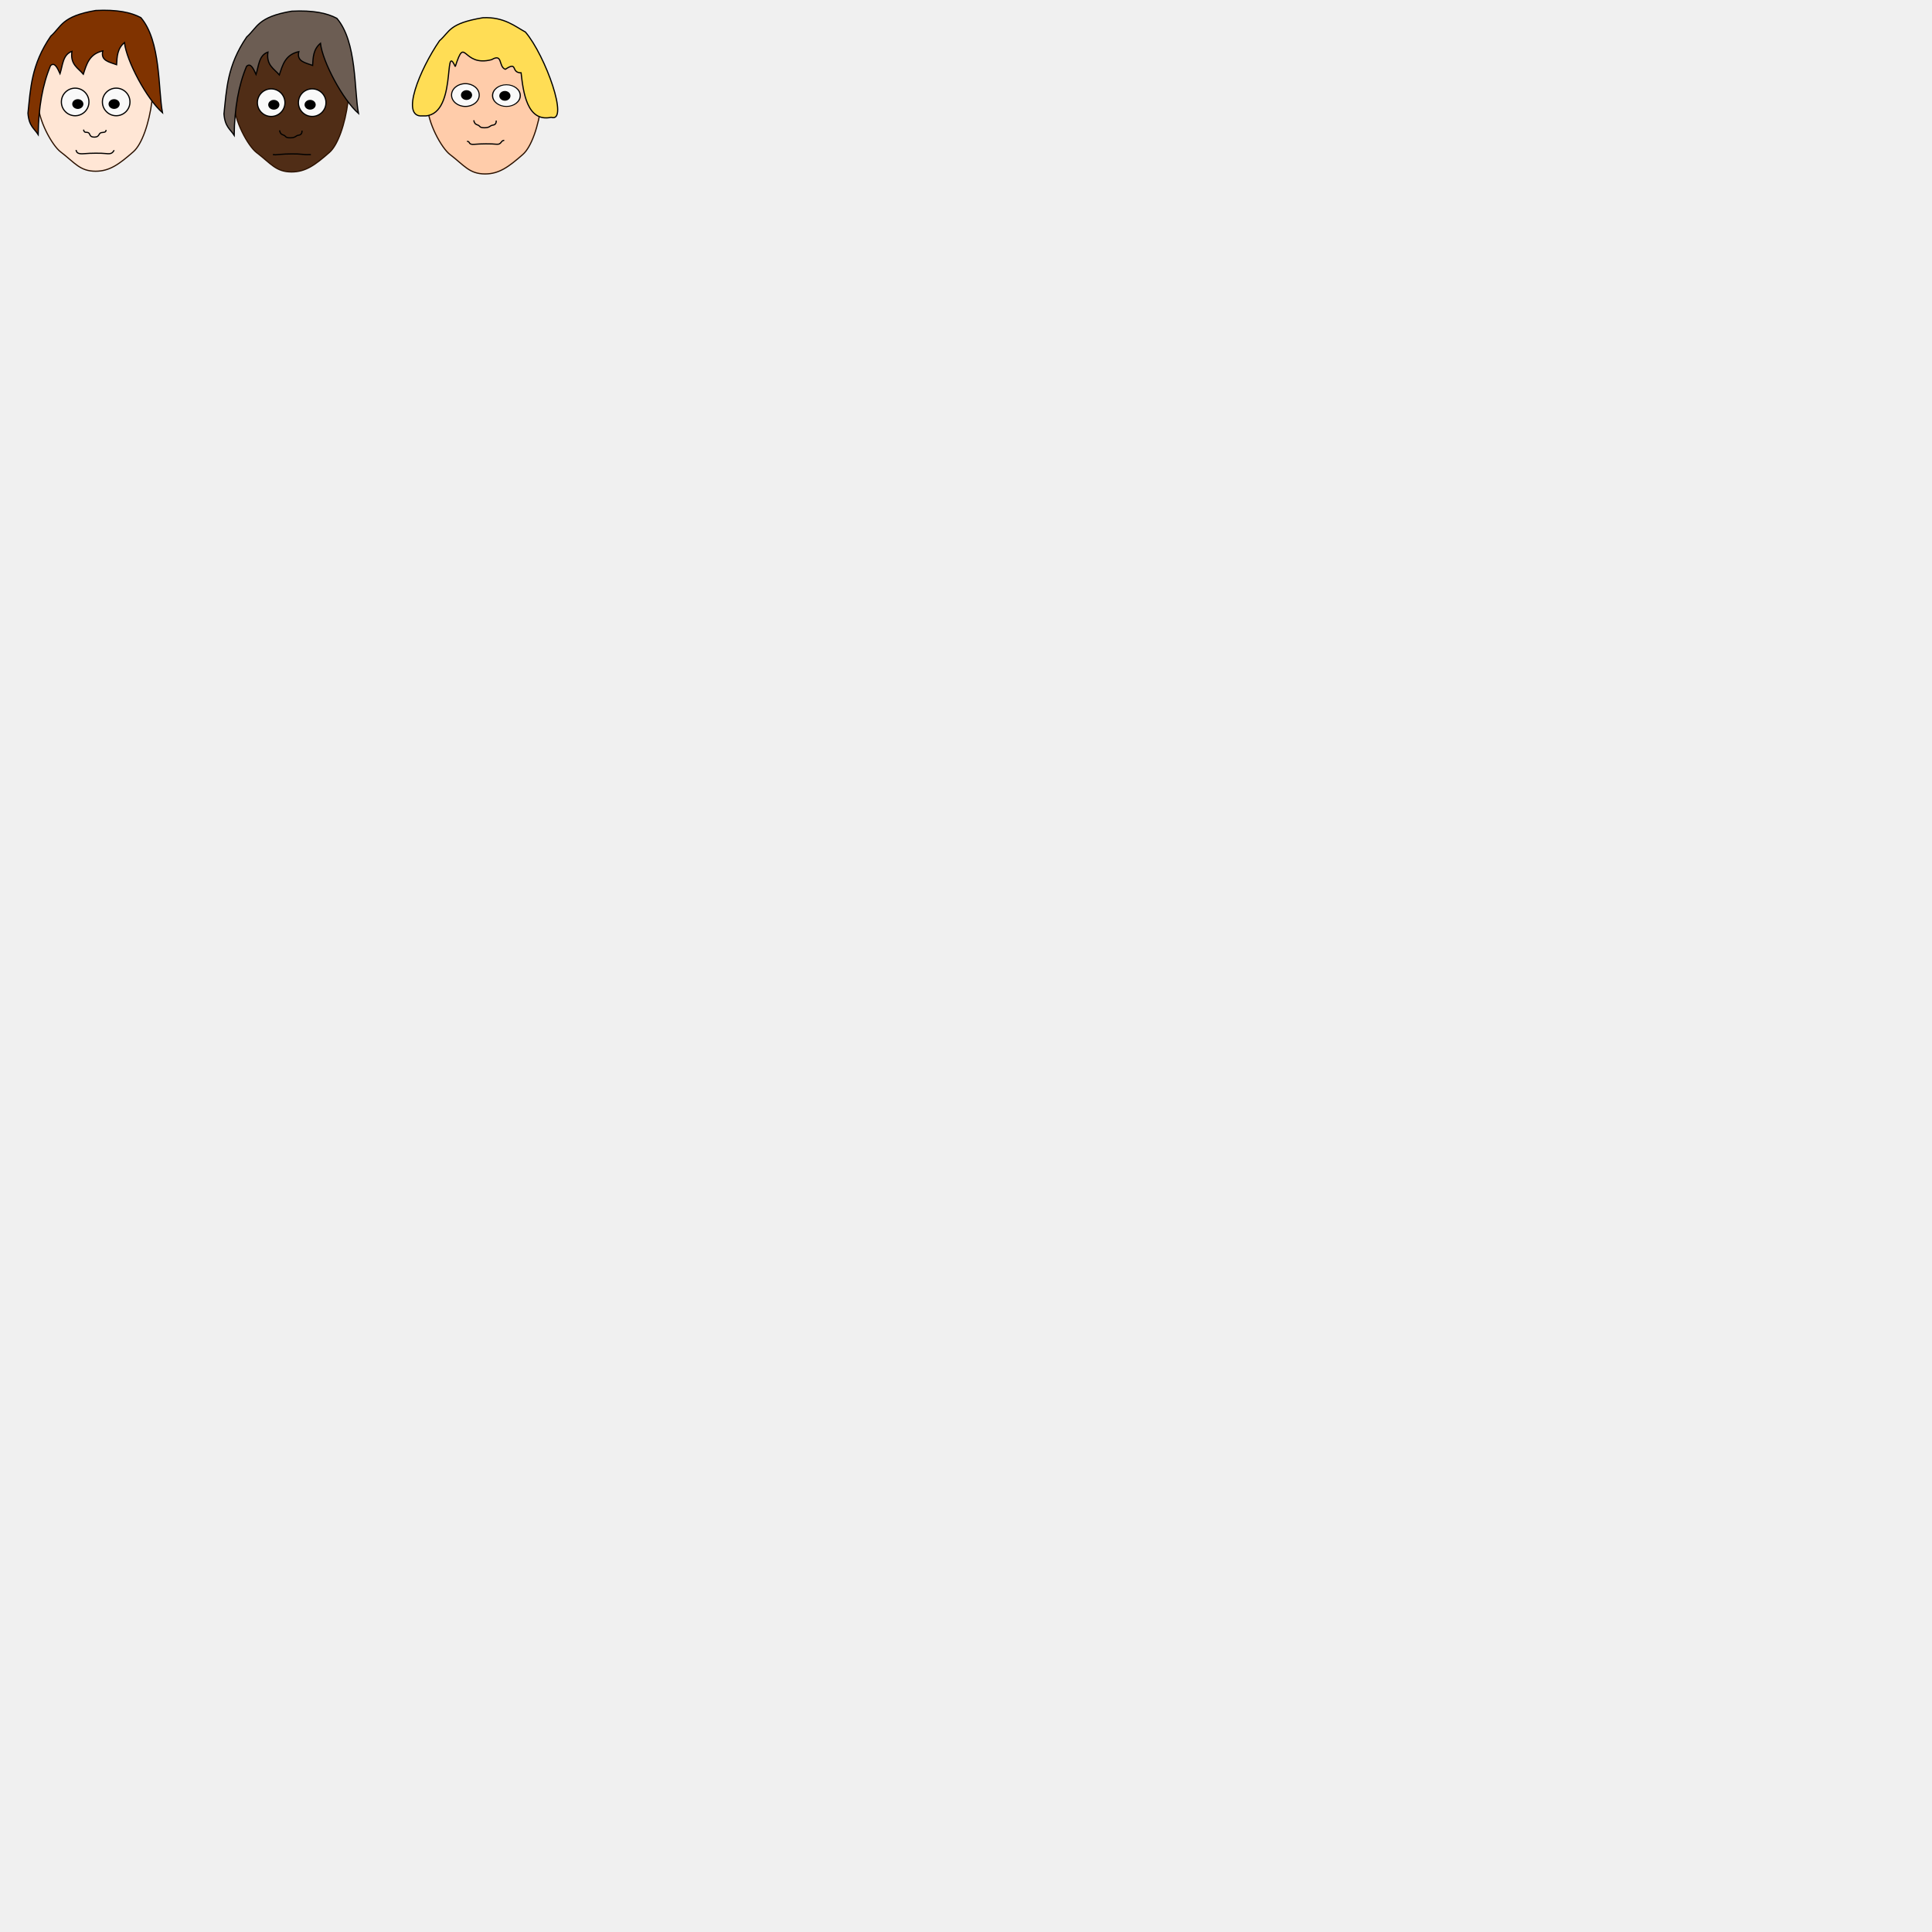
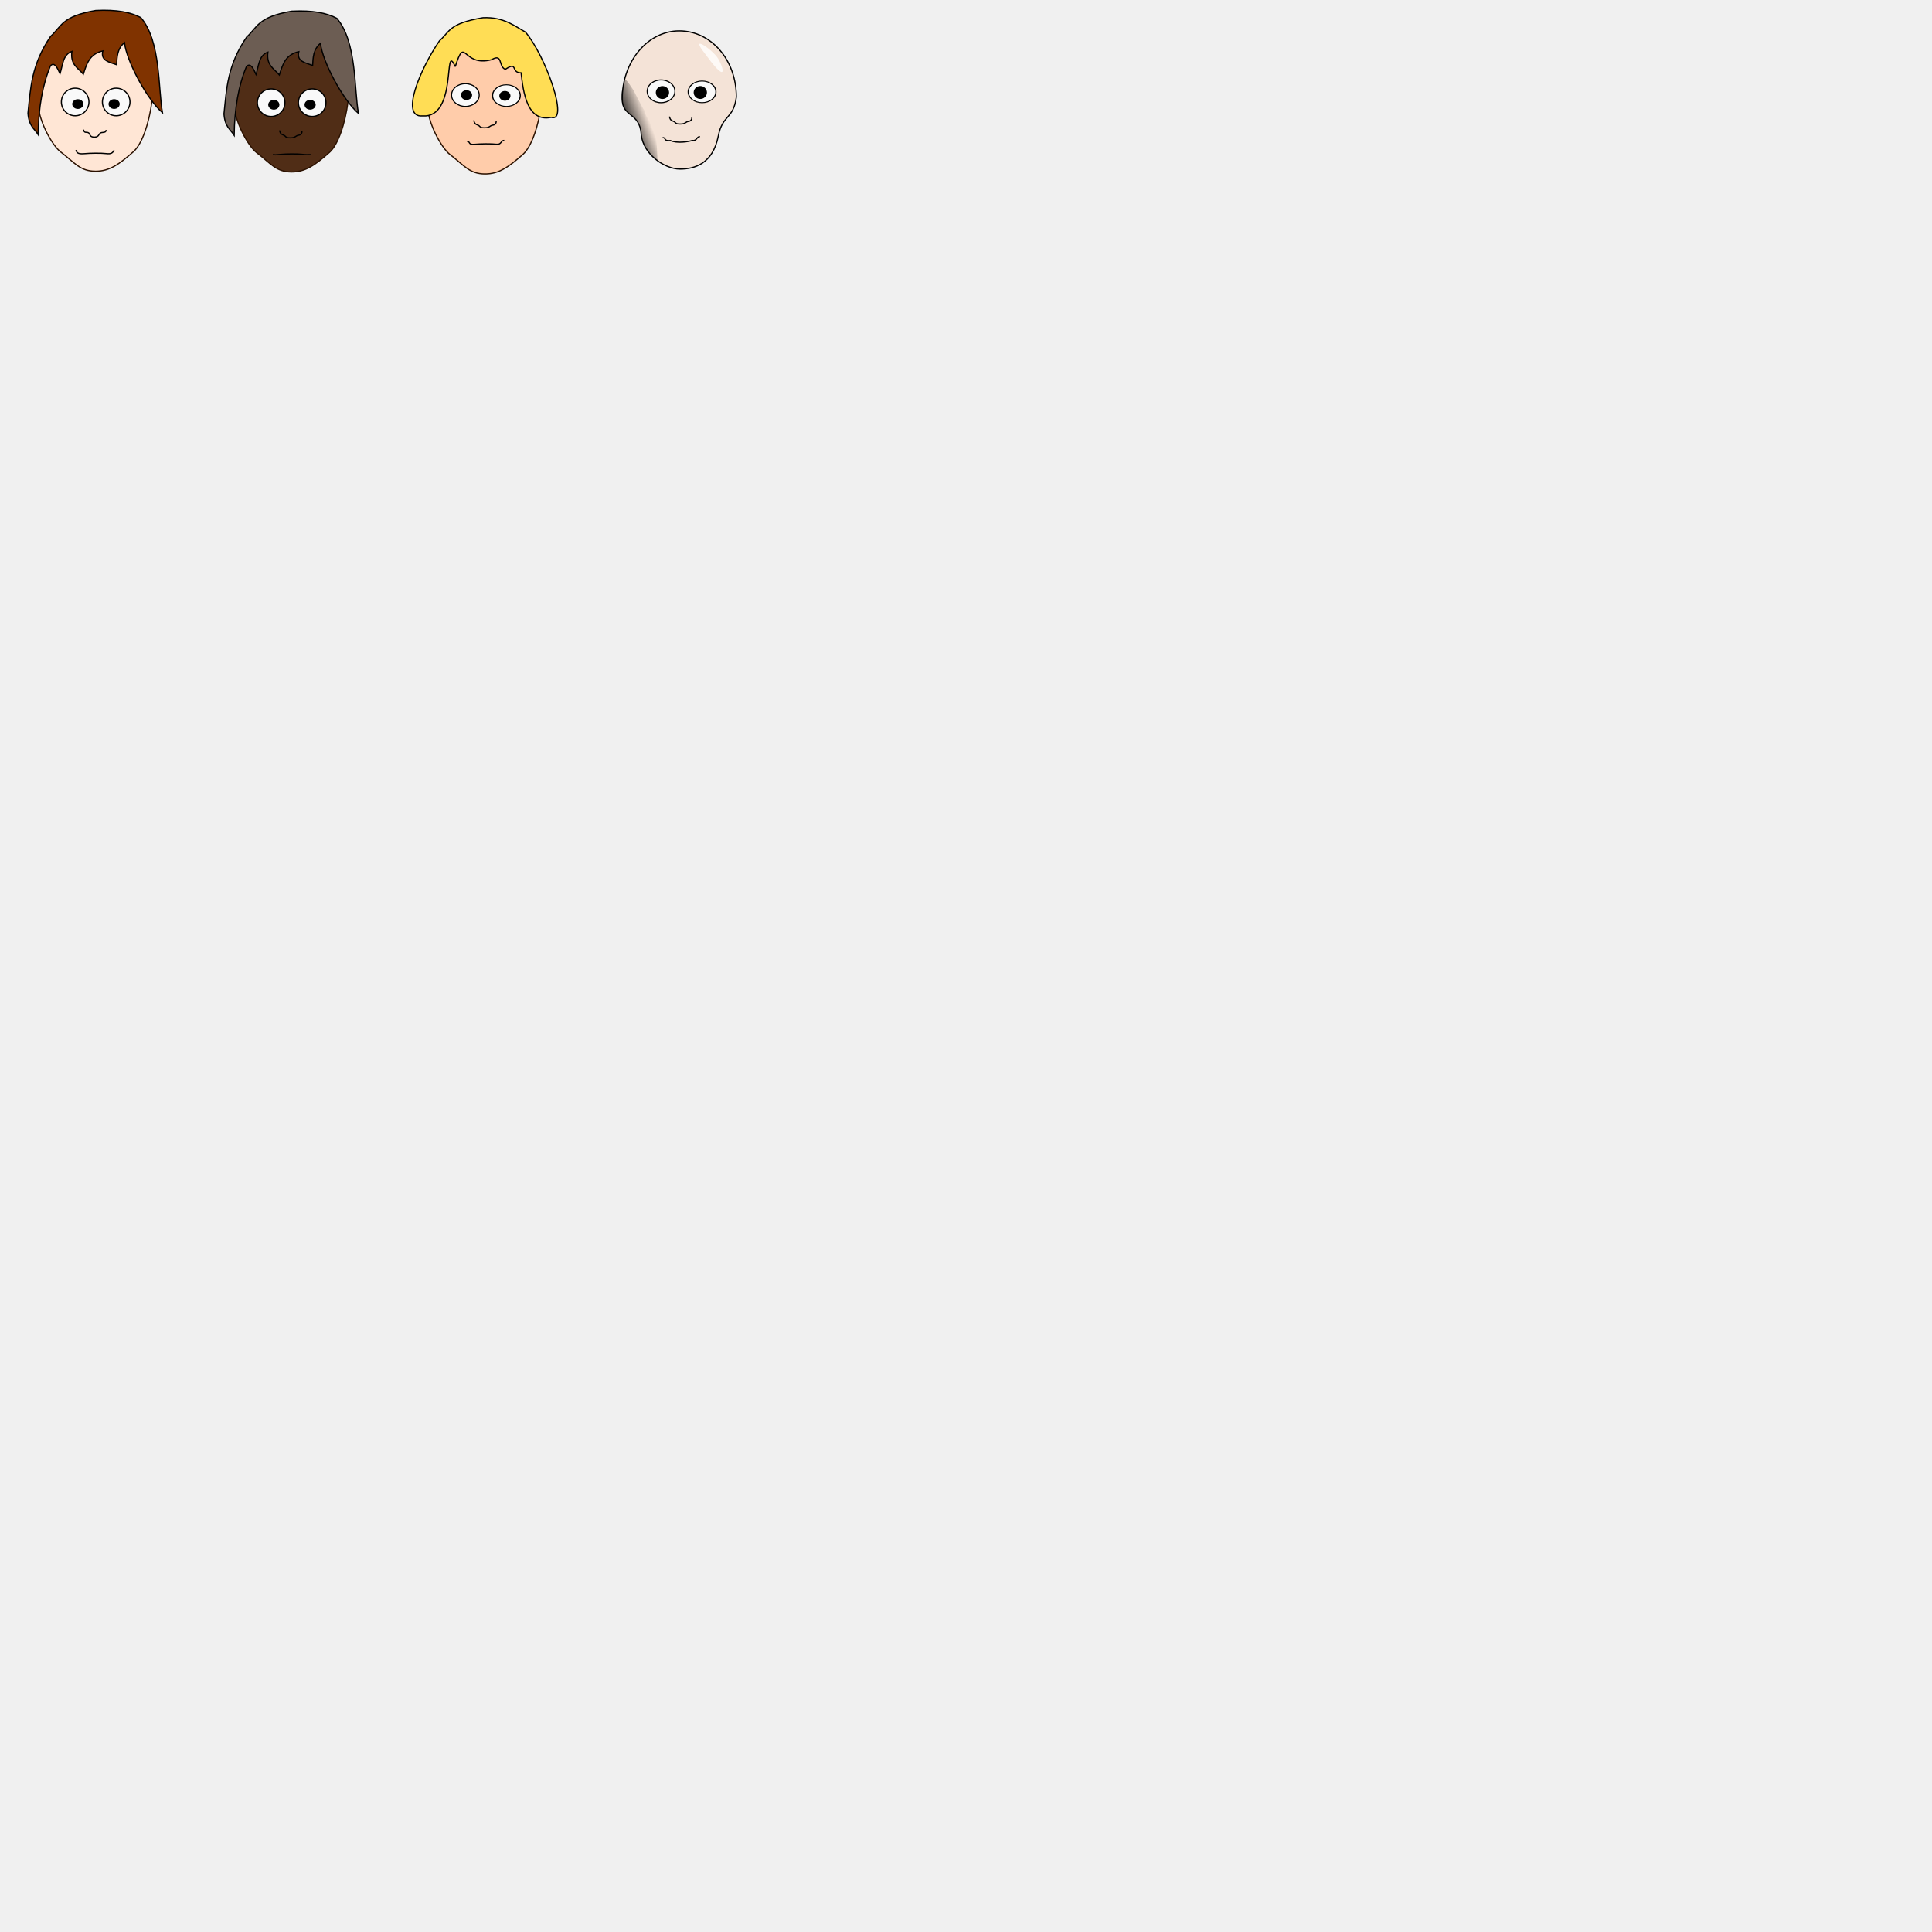
- <svg xmlns="http://www.w3.org/2000/svg" width="640" height="640" viewBox="0 0 640 640" id="svg3440" version="1.1">
-   <defs id="defs3442" />
-   <g id="layer1" transform="translate(-31.77785,464.8426)">
+ <svg xmlns="http://www.w3.org/2000/svg" xmlns:xlink="http://www.w3.org/1999/xlink" width="640" height="640" viewBox="0 0 640 640" id="svg3440" version="1.1">
+   <defs id="defs3442">
+     <linearGradient id="linearGradient4175">
+       <stop style="stop-color:#000000;stop-opacity:1;" offset="0" id="stop4177" />
+       <stop style="stop-color:#000000;stop-opacity:0;" offset="1" id="stop4179" />
+     </linearGradient>
+     <linearGradient xlink:href="#linearGradient4175" id="linearGradient4181" x1="237.458" y1="-423.63" x2="245.899" y2="-426.856" gradientUnits="userSpaceOnUse" gradientTransform="translate(0,-0.7071068)" />
+   </defs>
+   <g id="layer4" style="display:inline">
+     <path transform="translate(-31.77785,464.8426)" style="fill:#f4e3d7;fill-opacity:1;stroke:#000000;stroke-width:0.394;stroke-miterlimit:4;stroke-dasharray:none;stroke-opacity:1" d="m 275.705,-432.703 c -0.945,7.402 -4.587,5.762 -5.968,12.86 -1.824,9.374 -8.034,11.006 -12.701,11.006 -5.218,0 -12.348,-5.105 -12.832,-11.533 -0.564,-7.49 -6.309,-5.493 -6.309,-11.714 0,-12.441 8.47,-22.538 18.905,-22.538 10.436,0 18.905,9.478 18.905,21.919 z" id="path2446-9-7-4" />
+     <ellipse transform="translate(-31.77785,464.8426)" ry="3.773" rx="4.584" cy="-434.6" cx="250.76" style="fill:#f9f9f9;fill-opacity:1;stroke:#000000;stroke-width:0.358;stroke-miterlimit:4;stroke-dasharray:none;stroke-opacity:1" id="path2448-5-1-5" />
+     <ellipse transform="translate(-31.77785,464.8426)" ry="1.897" rx="1.956" cy="-434.192" cx="251.225" style="fill:#000000;fill-opacity:1;stroke:#000000;stroke-width:0.495;stroke-miterlimit:4;stroke-dasharray:none;stroke-opacity:1" id="path2454-8-3-5" />
+     <g transform="matrix(1.789914,0,0,1.400677,-186.2026,-91.16545)" id="g3303-5-7-4" style="stroke-width:0.221;stroke-miterlimit:4;stroke-dasharray:none">
+       <circle r="2.563" cy="84.245" cx="233.257" style="fill:#f9f9f9;fill-opacity:1;stroke:#000000;stroke-width:0.221;stroke-miterlimit:4;stroke-dasharray:none;stroke-opacity:1" id="path3305-4-2-5" transform="translate(0.7071068,2.563262)" />
+     </g>
+     <path transform="translate(-31.77785,464.8426)" style="fill:none;fill-rule:evenodd;stroke:#000000;stroke-width:0.394;stroke-linecap:butt;stroke-linejoin:miter;stroke-miterlimit:4;stroke-dasharray:none;stroke-opacity:1" d="m 253.533,-426.242 c 0.277,1.284 0.73,1.317 1.452,1.631 0.72,0.312 0.367,0.868 2.175,0.847 1.779,-0.02 1.62,-0.718 2.731,-0.878 0.809,-0.116 1.111,-0.648 1.102,-1.505" id="path3358-5-6-5" />
+     <path transform="translate(-31.77785,464.8426)" style="fill:none;fill-rule:evenodd;stroke:#000000;stroke-width:0.394;stroke-linecap:butt;stroke-linejoin:miter;stroke-miterlimit:4;stroke-dasharray:none;stroke-opacity:1" d="m 251.296,-419.281 c 1.273,0.064 0.161,1.222 2.561,0.996 2.18,0.967 5.796,0.437 7.176,-0.02 1.754,0.22 1.435,-1.346 2.607,-1.262" id="path3371-5-2-8" />
+     <ellipse ry="1.897" rx="1.956" cy="30.637" cx="231.986" style="fill:#000000;fill-opacity:1;stroke:#000000;stroke-width:0.495;stroke-miterlimit:4;stroke-dasharray:none;stroke-opacity:1" id="path2454-8-3-5-5" />
+     <path transform="translate(-31.77785,464.8426)" style="fill:url(#linearGradient4181);fill-opacity:1;fill-rule:evenodd;stroke:none;stroke-width:1px;stroke-linecap:butt;stroke-linejoin:miter;stroke-opacity:1" d="m 249.56,-411.928 c 0,0 -0.104,-7.594 -1.165,-11.262 -3.627,-3.741 -2.749,-4.825 -3.191,-5.178 -0.442,-0.354 -3.565,-6.601 -3.565,-6.601 -2.475,-3.58 -2.908,-4.716 -3.244,-1.414 0,0 -1.479,2.255 -0.241,6.675 1.523,2.674 3.926,3.037 5.357,5.83 1.432,3.939 0.327,4.826 2.42,8.639 3.625,4.5 3.628,3.312 3.628,3.312 z" id="path4217" />
+     <path transform="translate(-31.77785,464.8426)" style="color:#000000;clip-rule:nonzero;display:inline;overflow:visible;visibility:visible;opacity:1;isolation:auto;mix-blend-mode:normal;color-interpolation:sRGB;color-interpolation-filters:linearRGB;solid-color:#000000;solid-opacity:1;fill:#ffffff;fill-opacity:0.78;fill-rule:evenodd;stroke:none;stroke-width:0.578;stroke-linecap:butt;stroke-linejoin:miter;stroke-miterlimit:4;stroke-dasharray:none;stroke-dashoffset:0;stroke-opacity:1;color-rendering:auto;image-rendering:auto;shape-rendering:auto;text-rendering:auto;enable-background:accumulate" d="m 270.904,-440.998 c -0.898,0.171 -3.777,-3.587 -4.427,-4.526 -0.65,-0.939 -3.808,-4.665 -2.91,-4.836 0.898,-0.171 4.487,2.664 5.791,4.463 0.882,1.216 2.444,4.729 1.546,4.9 z" id="path4172" />
+   </g>
+   <g id="layer3" style="display:inline">
+     <path transform="translate(-31.77785,464.8426)" style="fill:#ffccaa;fill-opacity:1;stroke:#2b1100;stroke-width:0.394;stroke-miterlimit:4;stroke-dasharray:none;stroke-opacity:1" d="m 211.137,-430.468 c -0.945,7.402 -3.325,14.296 -6.13,16.761 -4.702,4.133 -7.873,6.485 -12.539,6.485 -5.218,0 -6.874,-2.814 -11.595,-6.407 -2.838,-2.16 -7.547,-10.62 -7.547,-16.84 0,-12.441 8.47,-22.538 18.905,-22.538 10.436,0 18.905,10.097 18.905,22.538 z" id="path2446-9-7" mask="none" />
+     <ellipse transform="translate(-31.77785,464.8426)" ry="3.773" rx="4.584" cy="-433.358" cx="185.942" style="fill:#f9f9f9;fill-opacity:1;stroke:#000000;stroke-width:0.358;stroke-miterlimit:4;stroke-dasharray:none;stroke-opacity:1" id="path2448-5-1" />
+     <ellipse transform="translate(-31.77785,464.8426)" ry="1.418" rx="1.653" cy="-433.35" cx="186.319" style="fill:#000000;fill-opacity:1;stroke:#000000;stroke-width:0.394;stroke-miterlimit:4;stroke-dasharray:none;stroke-opacity:1" id="path2454-8-3" />
+     <g transform="matrix(1.789914,0,0,1.400677,-251.021,-89.92339)" id="g3303-5-7" style="stroke-width:0.221;stroke-miterlimit:4;stroke-dasharray:none">
+       <circle r="2.563" cy="84.245" cx="233.257" style="fill:#f9f9f9;fill-opacity:1;stroke:#000000;stroke-width:0.221;stroke-miterlimit:4;stroke-dasharray:none;stroke-opacity:1" id="path3305-4-2" transform="translate(0.7071068,2.563262)" />
+     </g>
+     <path transform="translate(-31.77785,464.8426)" style="fill:#ffdd55;fill-opacity:1;fill-rule:evenodd;stroke:#000000;stroke-width:0.394;stroke-linecap:butt;stroke-linejoin:miter;stroke-miterlimit:4;stroke-dasharray:none;stroke-opacity:1" d="m 182.589,-442.77 c 3.438,-10.756 2.191,0.307 12.046,-2.311 3.796,-2.213 2.161,2.31 4.536,3.193 4.309,-2.813 1.677,1.166 5.223,1.175 0.705,6.176 1.9,16.444 9.971,14.736 6.041,1.926 -1.85,-20.432 -8.539,-28.256 -3.263,-1.745 -7.047,-5.09 -14.083,-4.738 -11.356,1.911 -10.86,4.544 -14.379,7.632 -6.53,9.51 -13.063,25.426 -5.683,24.895 11.909,0.829 6.832,-25.326 10.908,-16.325 z" id="path3356-1-5" />
+     <path transform="translate(-31.77785,464.8426)" style="fill:none;fill-rule:evenodd;stroke:#000000;stroke-width:0.394;stroke-linecap:butt;stroke-linejoin:miter;stroke-miterlimit:4;stroke-dasharray:none;stroke-opacity:1" d="m 188.715,-425 c 0.277,1.284 0.73,1.317 1.452,1.631 0.72,0.312 0.367,0.868 2.175,0.847 1.779,-0.02 1.62,-0.718 2.731,-0.878 0.809,-0.116 1.111,-0.648 1.102,-1.505" id="path3358-5-6" />
+     <path transform="translate(-31.77785,464.8426)" style="fill:none;fill-rule:evenodd;stroke:#000000;stroke-width:0.394;stroke-linecap:butt;stroke-linejoin:miter;stroke-miterlimit:4;stroke-dasharray:none;stroke-opacity:1" d="m 186.478,-418.039 c 1.273,0.064 0.161,1.222 2.561,0.996 1.866,-0.184 5.619,-0.215 7.176,-0.02 1.754,0.22 1.435,-1.346 2.607,-1.262" id="path3371-5-2" />
+     <ellipse transform="translate(-31.77785,464.8426)" ry="1.418" rx="1.653" cy="-433.093" cx="199.028" style="fill:#000000;fill-opacity:1;stroke:#000000;stroke-width:0.394;stroke-miterlimit:4;stroke-dasharray:none;stroke-opacity:1" id="path2454-8-3-6" />
+   </g>
+   <g id="layer2" style="display:inline">
+     <path transform="translate(-31.77785,464.8426)" style="fill:#502d16;fill-opacity:1;stroke:#2b1100;stroke-width:0.394;stroke-miterlimit:4;stroke-dasharray:none;stroke-opacity:1" d="m 147.05,-431.131 c -0.945,7.402 -3.325,14.296 -6.13,16.761 -4.702,4.133 -7.873,6.485 -12.539,6.485 -5.218,0 -6.874,-2.814 -11.595,-6.407 -2.838,-2.16 -7.547,-10.62 -7.547,-16.84 0,-12.441 8.47,-22.538 18.905,-22.538 10.436,0 18.905,10.097 18.905,22.538 z" id="path2446-9" />
+     <ellipse transform="translate(-31.77785,464.8426)" ry="4.568" rx="4.566" cy="-430.834" cx="121.605" style="fill:#f9f9f9;fill-opacity:1;stroke:#000000;stroke-width:0.394;stroke-miterlimit:4;stroke-dasharray:none;stroke-opacity:1" id="path2448-5" />
+     <ellipse transform="translate(-31.77785,464.8426)" ry="1.418" rx="1.653" cy="-430.139" cx="122.482" style="fill:#000000;fill-opacity:1;stroke:#000000;stroke-width:0.394;stroke-miterlimit:4;stroke-dasharray:none;stroke-opacity:1" id="path2454-8" />
+     <g transform="matrix(1.781362,0,0,1.782249,-313.3574,-120.7105)" id="g3303-5" style="stroke-width:0.221;stroke-miterlimit:4;stroke-dasharray:none">
+       <circle r="2.563" cy="84.245" cx="233.257" style="fill:#f9f9f9;fill-opacity:1;stroke:#000000;stroke-width:0.221;stroke-miterlimit:4;stroke-dasharray:none;stroke-opacity:1" id="path3305-4" transform="translate(0.7071068,2.563262)" />
+       <ellipse ry="0.795" rx="0.928" cy="85.04" cx="233.566" style="fill:#000000;fill-opacity:1;stroke:#000000;stroke-width:0.221;stroke-miterlimit:4;stroke-dasharray:none;stroke-opacity:1" id="path3307-2" transform="translate(0.0151651,2.157932)" />
+     </g>
+     <path transform="translate(-31.77785,464.8426)" style="fill:#6c5d53;fill-opacity:1;fill-rule:evenodd;stroke:#000000;stroke-width:0.394;stroke-linecap:butt;stroke-linejoin:miter;stroke-miterlimit:4;stroke-dasharray:none;stroke-opacity:1" d="m 113.448,-442.862 c 1.32,-1.271 2.24,0.661 3.149,2.678 0.896,-2.808 0.903,-6.345 3.936,-7.404 -0.616,4.397 2.062,5.498 3.779,7.561 1.083,-3.265 1.916,-6.692 6.456,-7.719 -0.829,3.287 2.192,3.685 4.566,4.568 0.154,-2.636 0.201,-5.301 2.598,-7.325 0.705,6.176 7.4,18.694 12.596,23.236 -1.459,-7.824 -0.475,-23.682 -7.164,-31.506 -3.263,-1.745 -7.922,-2.715 -14.958,-2.363 -11.356,1.911 -11.36,5.419 -14.879,8.507 -6.53,9.51 -6.688,17.426 -7.558,25.52 0.319,4.306 2.112,5.073 3.385,7.089 0.11,-8.973 1.464,-16.599 4.094,-22.842 z" id="path3356-1" />
+     <path transform="translate(-31.77785,464.8426)" style="fill:none;fill-rule:evenodd;stroke:#000000;stroke-width:0.394;stroke-linecap:butt;stroke-linejoin:miter;stroke-miterlimit:4;stroke-dasharray:none;stroke-opacity:1" d="m 124.378,-421.664 c 0.277,1.284 0.73,1.317 1.452,1.631 0.72,0.312 0.367,0.868 2.175,0.847 1.779,-0.02 1.62,-0.718 2.731,-0.878 0.809,-0.116 1.111,-0.648 1.102,-1.505" id="path3358-5" />
+     <path transform="translate(-31.77785,464.8426)" style="fill:none;fill-rule:evenodd;stroke:#000000;stroke-width:0.394;stroke-linecap:butt;stroke-linejoin:miter;stroke-miterlimit:4;stroke-dasharray:none;stroke-opacity:1" d="m 122.172,-413.64 c 1.273,0.064 0.129,0.16 2.529,-0.067 1.866,-0.184 5.619,-0.215 7.176,-0.02 1.754,0.22 1.717,0.029 2.888,0.113" id="path3371-5" />
+   </g>
+   <g id="layer1" transform="translate(-31.77785,464.8426)" style="display:inline">
    <path style="fill:#ffe6d5;fill-opacity:1;stroke:#2b1100;stroke-width:0.394;stroke-miterlimit:4;stroke-dasharray:none;stroke-opacity:1" d="m 82.12,-431.368 c -0.945,7.402 -3.325,14.296 -6.13,16.761 -4.702,4.133 -7.873,6.485 -12.539,6.485 -5.218,0 -6.874,-2.814 -11.595,-6.407 -2.838,-2.16 -7.547,-10.62 -7.547,-16.84 0,-12.441 8.47,-22.538 18.905,-22.538 10.436,0 18.905,10.097 18.905,22.538 z" id="path2446" />
    <ellipse ry="4.568" rx="4.566" cy="-431.071" cx="56.675" style="fill:#f9f9f9;fill-opacity:1;stroke:#000000;stroke-width:0.394;stroke-miterlimit:4;stroke-dasharray:none;stroke-opacity:1" id="path2448" />
    <ellipse ry="1.418" rx="1.653" cy="-430.375" cx="57.553" style="fill:#000000;fill-opacity:1;stroke:#000000;stroke-width:0.394;stroke-miterlimit:4;stroke-dasharray:none;stroke-opacity:1" id="path2454" />
    <g transform="matrix(1.781362,0,0,1.782249,-346.5089,-585.7896)" id="g3303" style="stroke-width:0.221;stroke-miterlimit:4;stroke-dasharray:none">
      <circle r="2.563" cy="84.245" cx="233.257" style="fill:#f9f9f9;fill-opacity:1;stroke:#000000;stroke-width:0.221;stroke-miterlimit:4;stroke-dasharray:none;stroke-opacity:1" id="path3305" transform="translate(0.7071068,2.563262)" />
      <ellipse ry="0.795" rx="0.928" cy="85.04" cx="233.566" style="fill:#000000;fill-opacity:1;stroke:#000000;stroke-width:0.221;stroke-miterlimit:4;stroke-dasharray:none;stroke-opacity:1" id="path3307" transform="translate(0.0151651,2.157932)" />
    </g>
    <path style="fill:#803300;fill-opacity:1;fill-rule:evenodd;stroke:#000000;stroke-width:0.394;stroke-linecap:butt;stroke-linejoin:miter;stroke-miterlimit:4;stroke-dasharray:none;stroke-opacity:1" d="m 48.518,-443.098 c 1.32,-1.271 2.24,0.661 3.149,2.678 0.896,-2.808 0.903,-6.345 3.936,-7.404 -0.616,4.397 2.062,5.498 3.779,7.561 1.083,-3.265 1.916,-6.692 6.456,-7.719 -0.829,3.287 2.192,3.685 4.566,4.568 0.154,-2.636 0.201,-5.301 2.598,-7.325 0.705,6.176 7.4,18.694 12.596,23.236 -1.459,-7.824 -0.475,-23.682 -7.164,-31.506 -3.263,-1.745 -7.922,-2.715 -14.958,-2.363 -11.356,1.911 -11.36,5.419 -14.879,8.507 -6.53,9.51 -6.688,17.426 -7.558,25.52 0.319,4.306 2.112,5.073 3.385,7.089 0.11,-8.973 1.464,-16.599 4.094,-22.842 z" id="path3356" />
    <path style="fill:none;fill-rule:evenodd;stroke:#000000;stroke-width:0.394;stroke-linecap:butt;stroke-linejoin:miter;stroke-miterlimit:4;stroke-dasharray:none;stroke-opacity:1" d="m 59.448,-421.9 c 0.277,1.284 0.855,0.692 1.577,1.006 0.72,0.312 0.242,1.493 2.05,1.472 1.779,-0.02 1.245,-1.343 2.356,-1.503 0.809,-0.116 1.486,-0.023 1.477,-0.88" id="path3358" />
    <path style="fill:none;fill-rule:evenodd;stroke:#000000;stroke-width:0.394;stroke-linecap:butt;stroke-linejoin:miter;stroke-miterlimit:4;stroke-dasharray:none;stroke-opacity:1" d="m 56.961,-415.159 c 0.213,0.771 0.411,1.442 2.811,1.216 1.866,-0.184 5.619,-0.215 7.176,-0.02 1.754,0.22 2.14,-0.284 2.649,-1.117" id="path3371" />
-     <path style="fill:#502d16;fill-opacity:1;stroke:#2b1100;stroke-width:0.394;stroke-miterlimit:4;stroke-dasharray:none;stroke-opacity:1" d="m 147.05,-431.131 c -0.945,7.402 -3.325,14.296 -6.13,16.761 -4.702,4.133 -7.873,6.485 -12.539,6.485 -5.218,0 -6.874,-2.814 -11.595,-6.407 -2.838,-2.16 -7.547,-10.62 -7.547,-16.84 0,-12.441 8.47,-22.538 18.905,-22.538 10.436,0 18.905,10.097 18.905,22.538 z" id="path2446-9" />
-     <ellipse ry="4.568" rx="4.566" cy="-430.834" cx="121.605" style="fill:#f9f9f9;fill-opacity:1;stroke:#000000;stroke-width:0.394;stroke-miterlimit:4;stroke-dasharray:none;stroke-opacity:1" id="path2448-5" />
-     <ellipse ry="1.418" rx="1.653" cy="-430.139" cx="122.482" style="fill:#000000;fill-opacity:1;stroke:#000000;stroke-width:0.394;stroke-miterlimit:4;stroke-dasharray:none;stroke-opacity:1" id="path2454-8" />
-     <g transform="matrix(1.781362,0,0,1.782249,-281.5795,-585.5531)" id="g3303-5" style="stroke-width:0.221;stroke-miterlimit:4;stroke-dasharray:none">
-       <circle r="2.563" cy="84.245" cx="233.257" style="fill:#f9f9f9;fill-opacity:1;stroke:#000000;stroke-width:0.221;stroke-miterlimit:4;stroke-dasharray:none;stroke-opacity:1" id="path3305-4" transform="translate(0.7071068,2.563262)" />
-       <ellipse ry="0.795" rx="0.928" cy="85.04" cx="233.566" style="fill:#000000;fill-opacity:1;stroke:#000000;stroke-width:0.221;stroke-miterlimit:4;stroke-dasharray:none;stroke-opacity:1" id="path3307-2" transform="translate(0.0151651,2.157932)" />
-     </g>
-     <path style="fill:#6c5d53;fill-opacity:1;fill-rule:evenodd;stroke:#000000;stroke-width:0.394;stroke-linecap:butt;stroke-linejoin:miter;stroke-miterlimit:4;stroke-dasharray:none;stroke-opacity:1" d="m 113.448,-442.862 c 1.32,-1.271 2.24,0.661 3.149,2.678 0.896,-2.808 0.903,-6.345 3.936,-7.404 -0.616,4.397 2.062,5.498 3.779,7.561 1.083,-3.265 1.916,-6.692 6.456,-7.719 -0.829,3.287 2.192,3.685 4.566,4.568 0.154,-2.636 0.201,-5.301 2.598,-7.325 0.705,6.176 7.4,18.694 12.596,23.236 -1.459,-7.824 -0.475,-23.682 -7.164,-31.506 -3.263,-1.745 -7.922,-2.715 -14.958,-2.363 -11.356,1.911 -11.36,5.419 -14.879,8.507 -6.53,9.51 -6.688,17.426 -7.558,25.52 0.319,4.306 2.112,5.073 3.385,7.089 0.11,-8.973 1.464,-16.599 4.094,-22.842 z" id="path3356-1" />
-     <path style="fill:none;fill-rule:evenodd;stroke:#000000;stroke-width:0.394;stroke-linecap:butt;stroke-linejoin:miter;stroke-miterlimit:4;stroke-dasharray:none;stroke-opacity:1" d="m 124.378,-421.664 c 0.277,1.284 0.73,1.317 1.452,1.631 0.72,0.312 0.367,0.868 2.175,0.847 1.779,-0.02 1.62,-0.718 2.731,-0.878 0.809,-0.116 1.111,-0.648 1.102,-1.505" id="path3358-5" />
-     <path style="fill:none;fill-rule:evenodd;stroke:#000000;stroke-width:0.394;stroke-linecap:butt;stroke-linejoin:miter;stroke-miterlimit:4;stroke-dasharray:none;stroke-opacity:1" d="m 122.172,-413.64 c 1.273,0.064 0.129,0.16 2.529,-0.067 1.866,-0.184 5.619,-0.215 7.176,-0.02 1.754,0.22 1.717,0.029 2.888,0.113" id="path3371-5" />
-     <path style="fill:#ffccaa;fill-opacity:1;stroke:#2b1100;stroke-width:0.394;stroke-miterlimit:4;stroke-dasharray:none;stroke-opacity:1" d="m 211.137,-430.468 c -0.945,7.402 -3.325,14.296 -6.13,16.761 -4.702,4.133 -7.873,6.485 -12.539,6.485 -5.218,0 -6.874,-2.814 -11.595,-6.407 -2.838,-2.16 -7.547,-10.62 -7.547,-16.84 0,-12.441 8.47,-22.538 18.905,-22.538 10.436,0 18.905,10.097 18.905,22.538 z" id="path2446-9-7" />
-     <ellipse ry="3.773" rx="4.584" cy="-433.358" cx="185.942" style="fill:#f9f9f9;fill-opacity:1;stroke:#000000;stroke-width:0.358;stroke-miterlimit:4;stroke-dasharray:none;stroke-opacity:1" id="path2448-5-1" />
-     <ellipse ry="1.418" rx="1.653" cy="-433.35" cx="186.319" style="fill:#000000;fill-opacity:1;stroke:#000000;stroke-width:0.394;stroke-miterlimit:4;stroke-dasharray:none;stroke-opacity:1" id="path2454-8-3" />
-     <g transform="matrix(1.789914,0,0,1.400677,-219.2432,-554.766)" id="g3303-5-7" style="stroke-width:0.221;stroke-miterlimit:4;stroke-dasharray:none">
-       <circle r="2.563" cy="84.245" cx="233.257" style="fill:#f9f9f9;fill-opacity:1;stroke:#000000;stroke-width:0.221;stroke-miterlimit:4;stroke-dasharray:none;stroke-opacity:1" id="path3305-4-2" transform="translate(0.7071068,2.563262)" />
-     </g>
-     <path style="fill:#ffdd55;fill-opacity:1;fill-rule:evenodd;stroke:#000000;stroke-width:0.394;stroke-linecap:butt;stroke-linejoin:miter;stroke-miterlimit:4;stroke-dasharray:none;stroke-opacity:1" d="m 182.589,-442.77 c 3.438,-10.756 2.191,0.307 12.046,-2.311 3.796,-2.213 2.161,2.31 4.536,3.193 4.309,-2.813 1.677,1.166 5.223,1.175 0.705,6.176 1.9,16.444 9.971,14.736 6.041,1.926 -1.85,-20.432 -8.539,-28.256 -3.263,-1.745 -7.047,-5.09 -14.083,-4.738 -11.356,1.911 -10.86,4.544 -14.379,7.632 -6.53,9.51 -13.063,25.426 -5.683,24.895 11.909,0.829 6.832,-25.326 10.908,-16.325 z" id="path3356-1-5" />
-     <path style="fill:none;fill-rule:evenodd;stroke:#000000;stroke-width:0.394;stroke-linecap:butt;stroke-linejoin:miter;stroke-miterlimit:4;stroke-dasharray:none;stroke-opacity:1" d="m 188.715,-425 c 0.277,1.284 0.73,1.317 1.452,1.631 0.72,0.312 0.367,0.868 2.175,0.847 1.779,-0.02 1.62,-0.718 2.731,-0.878 0.809,-0.116 1.111,-0.648 1.102,-1.505" id="path3358-5-6" />
-     <path style="fill:none;fill-rule:evenodd;stroke:#000000;stroke-width:0.394;stroke-linecap:butt;stroke-linejoin:miter;stroke-miterlimit:4;stroke-dasharray:none;stroke-opacity:1" d="m 186.478,-418.039 c 1.273,0.064 0.161,1.222 2.561,0.996 1.866,-0.184 5.619,-0.215 7.176,-0.02 1.754,0.22 1.435,-1.346 2.607,-1.262" id="path3371-5-2" />
-     <ellipse ry="1.418" rx="1.653" cy="-433.093" cx="199.028" style="fill:#000000;fill-opacity:1;stroke:#000000;stroke-width:0.394;stroke-miterlimit:4;stroke-dasharray:none;stroke-opacity:1" id="path2454-8-3-6" />
  </g>
</svg>
